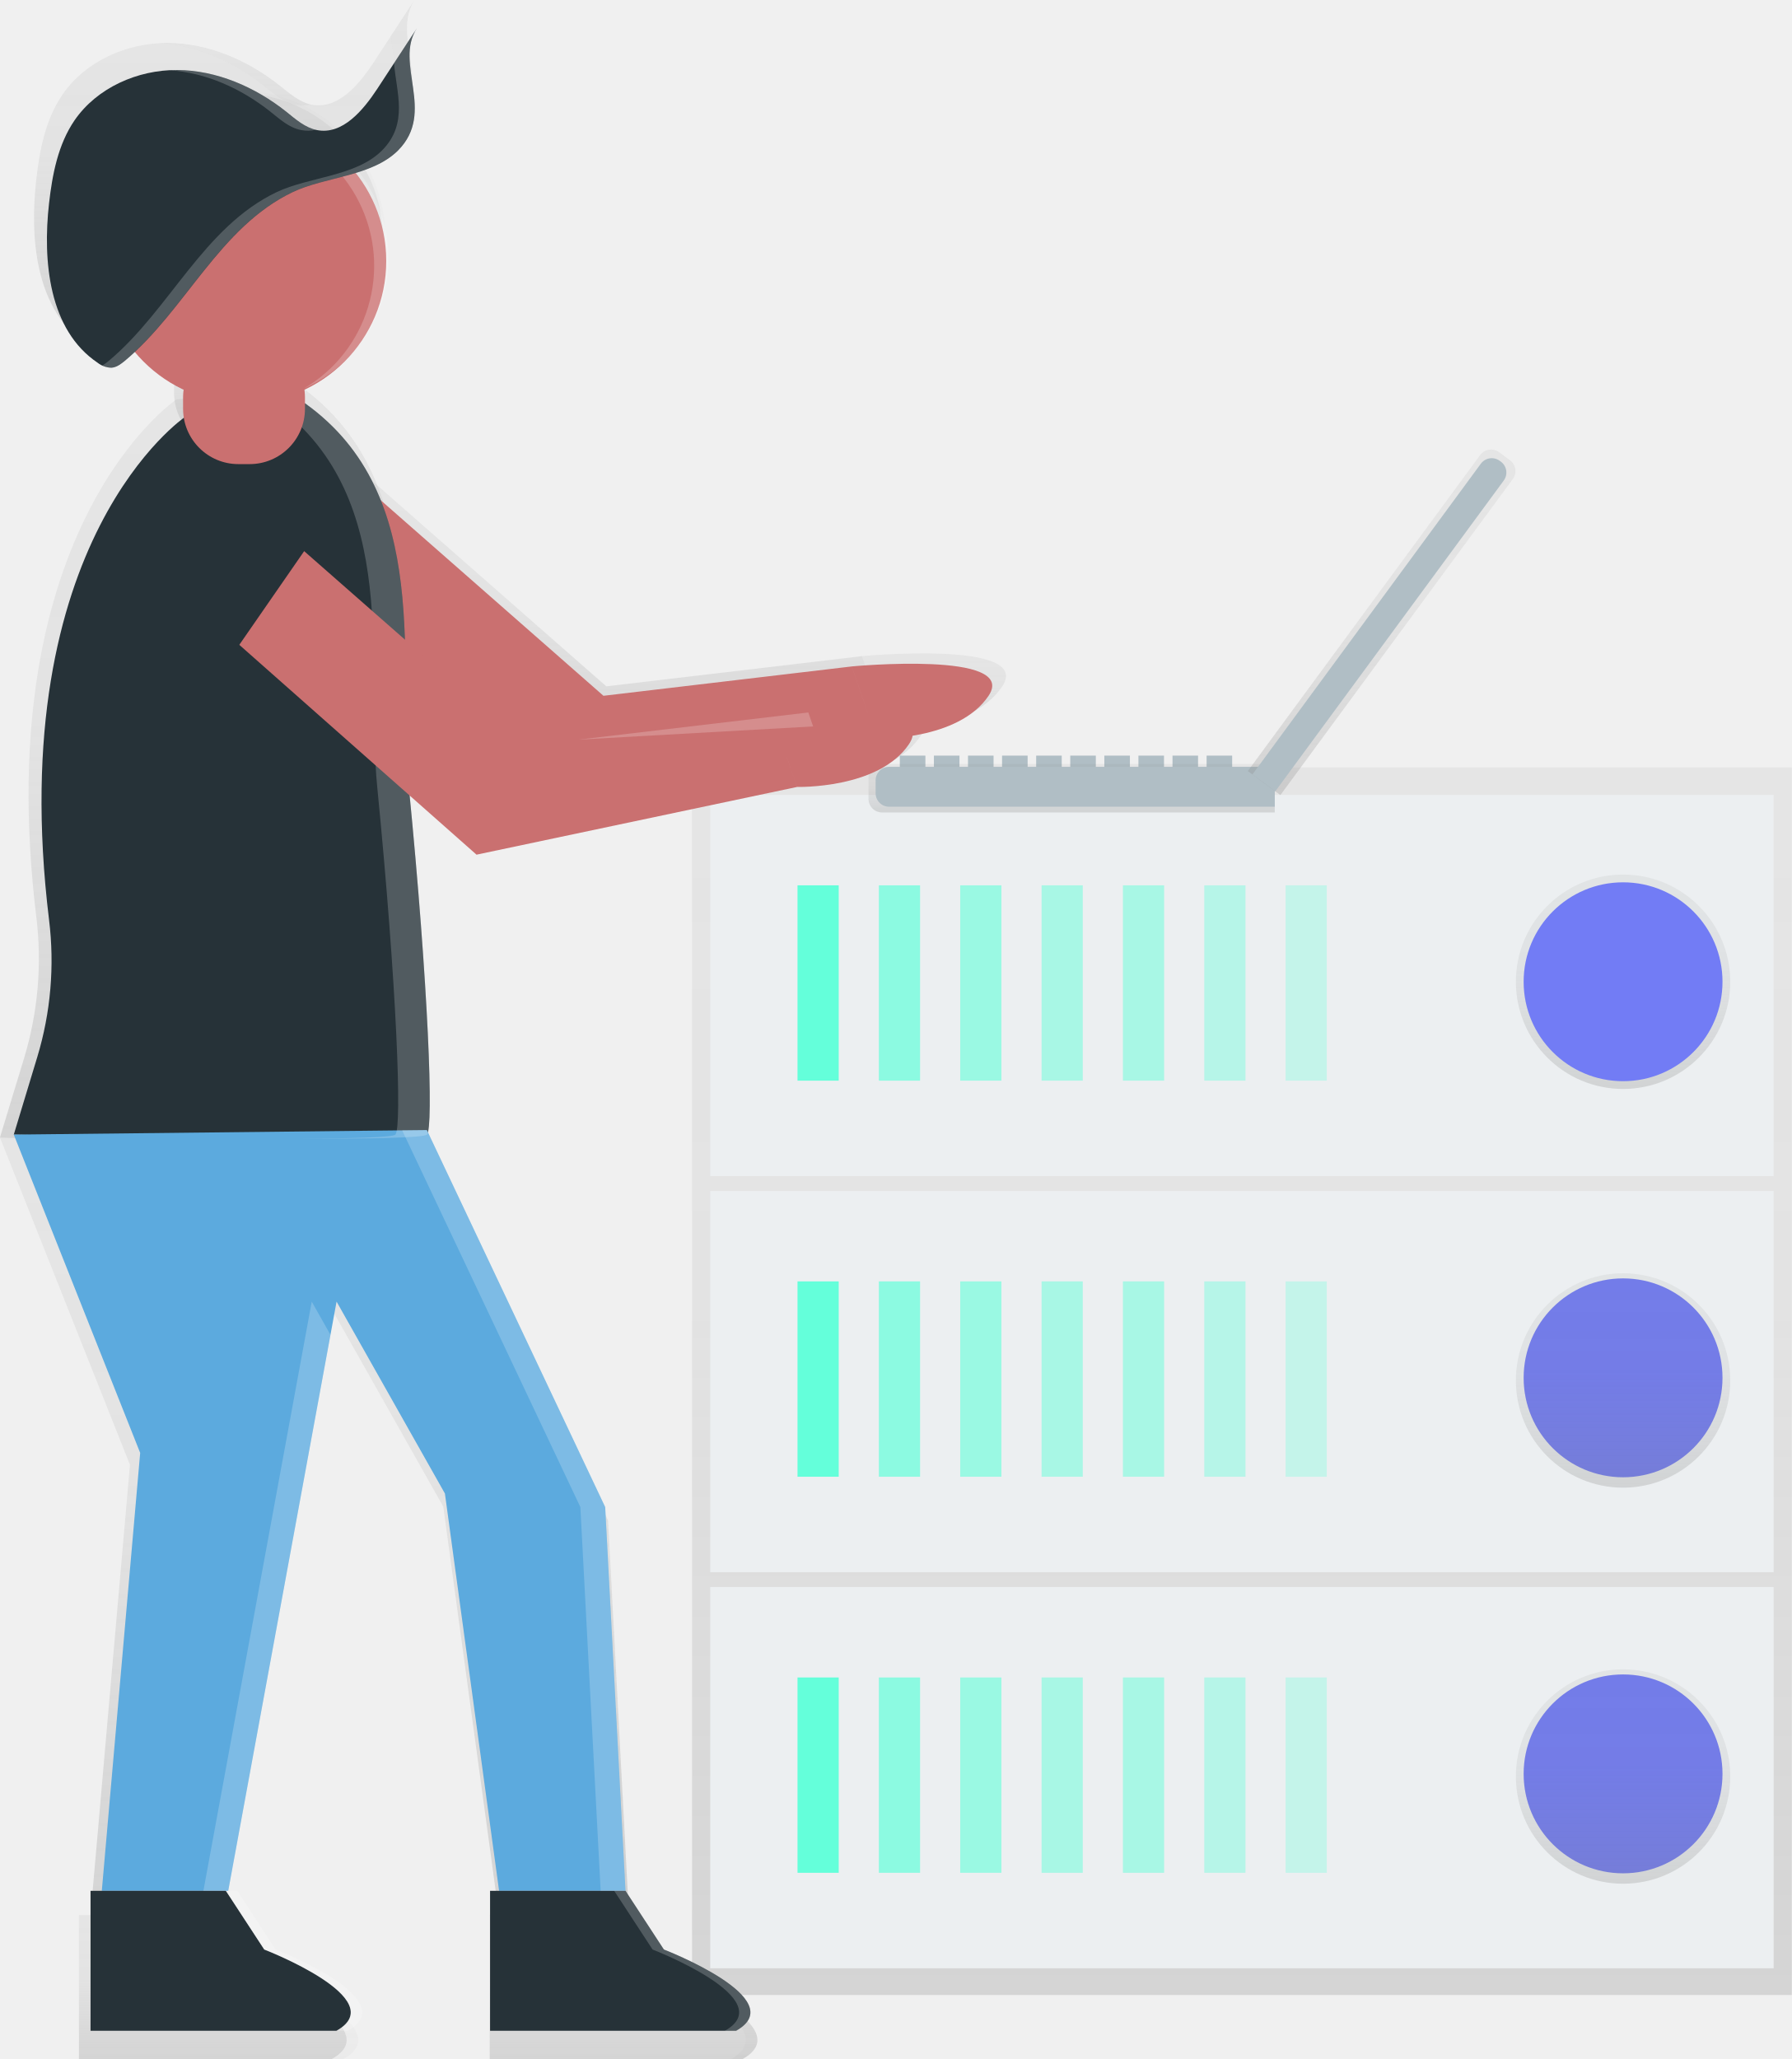
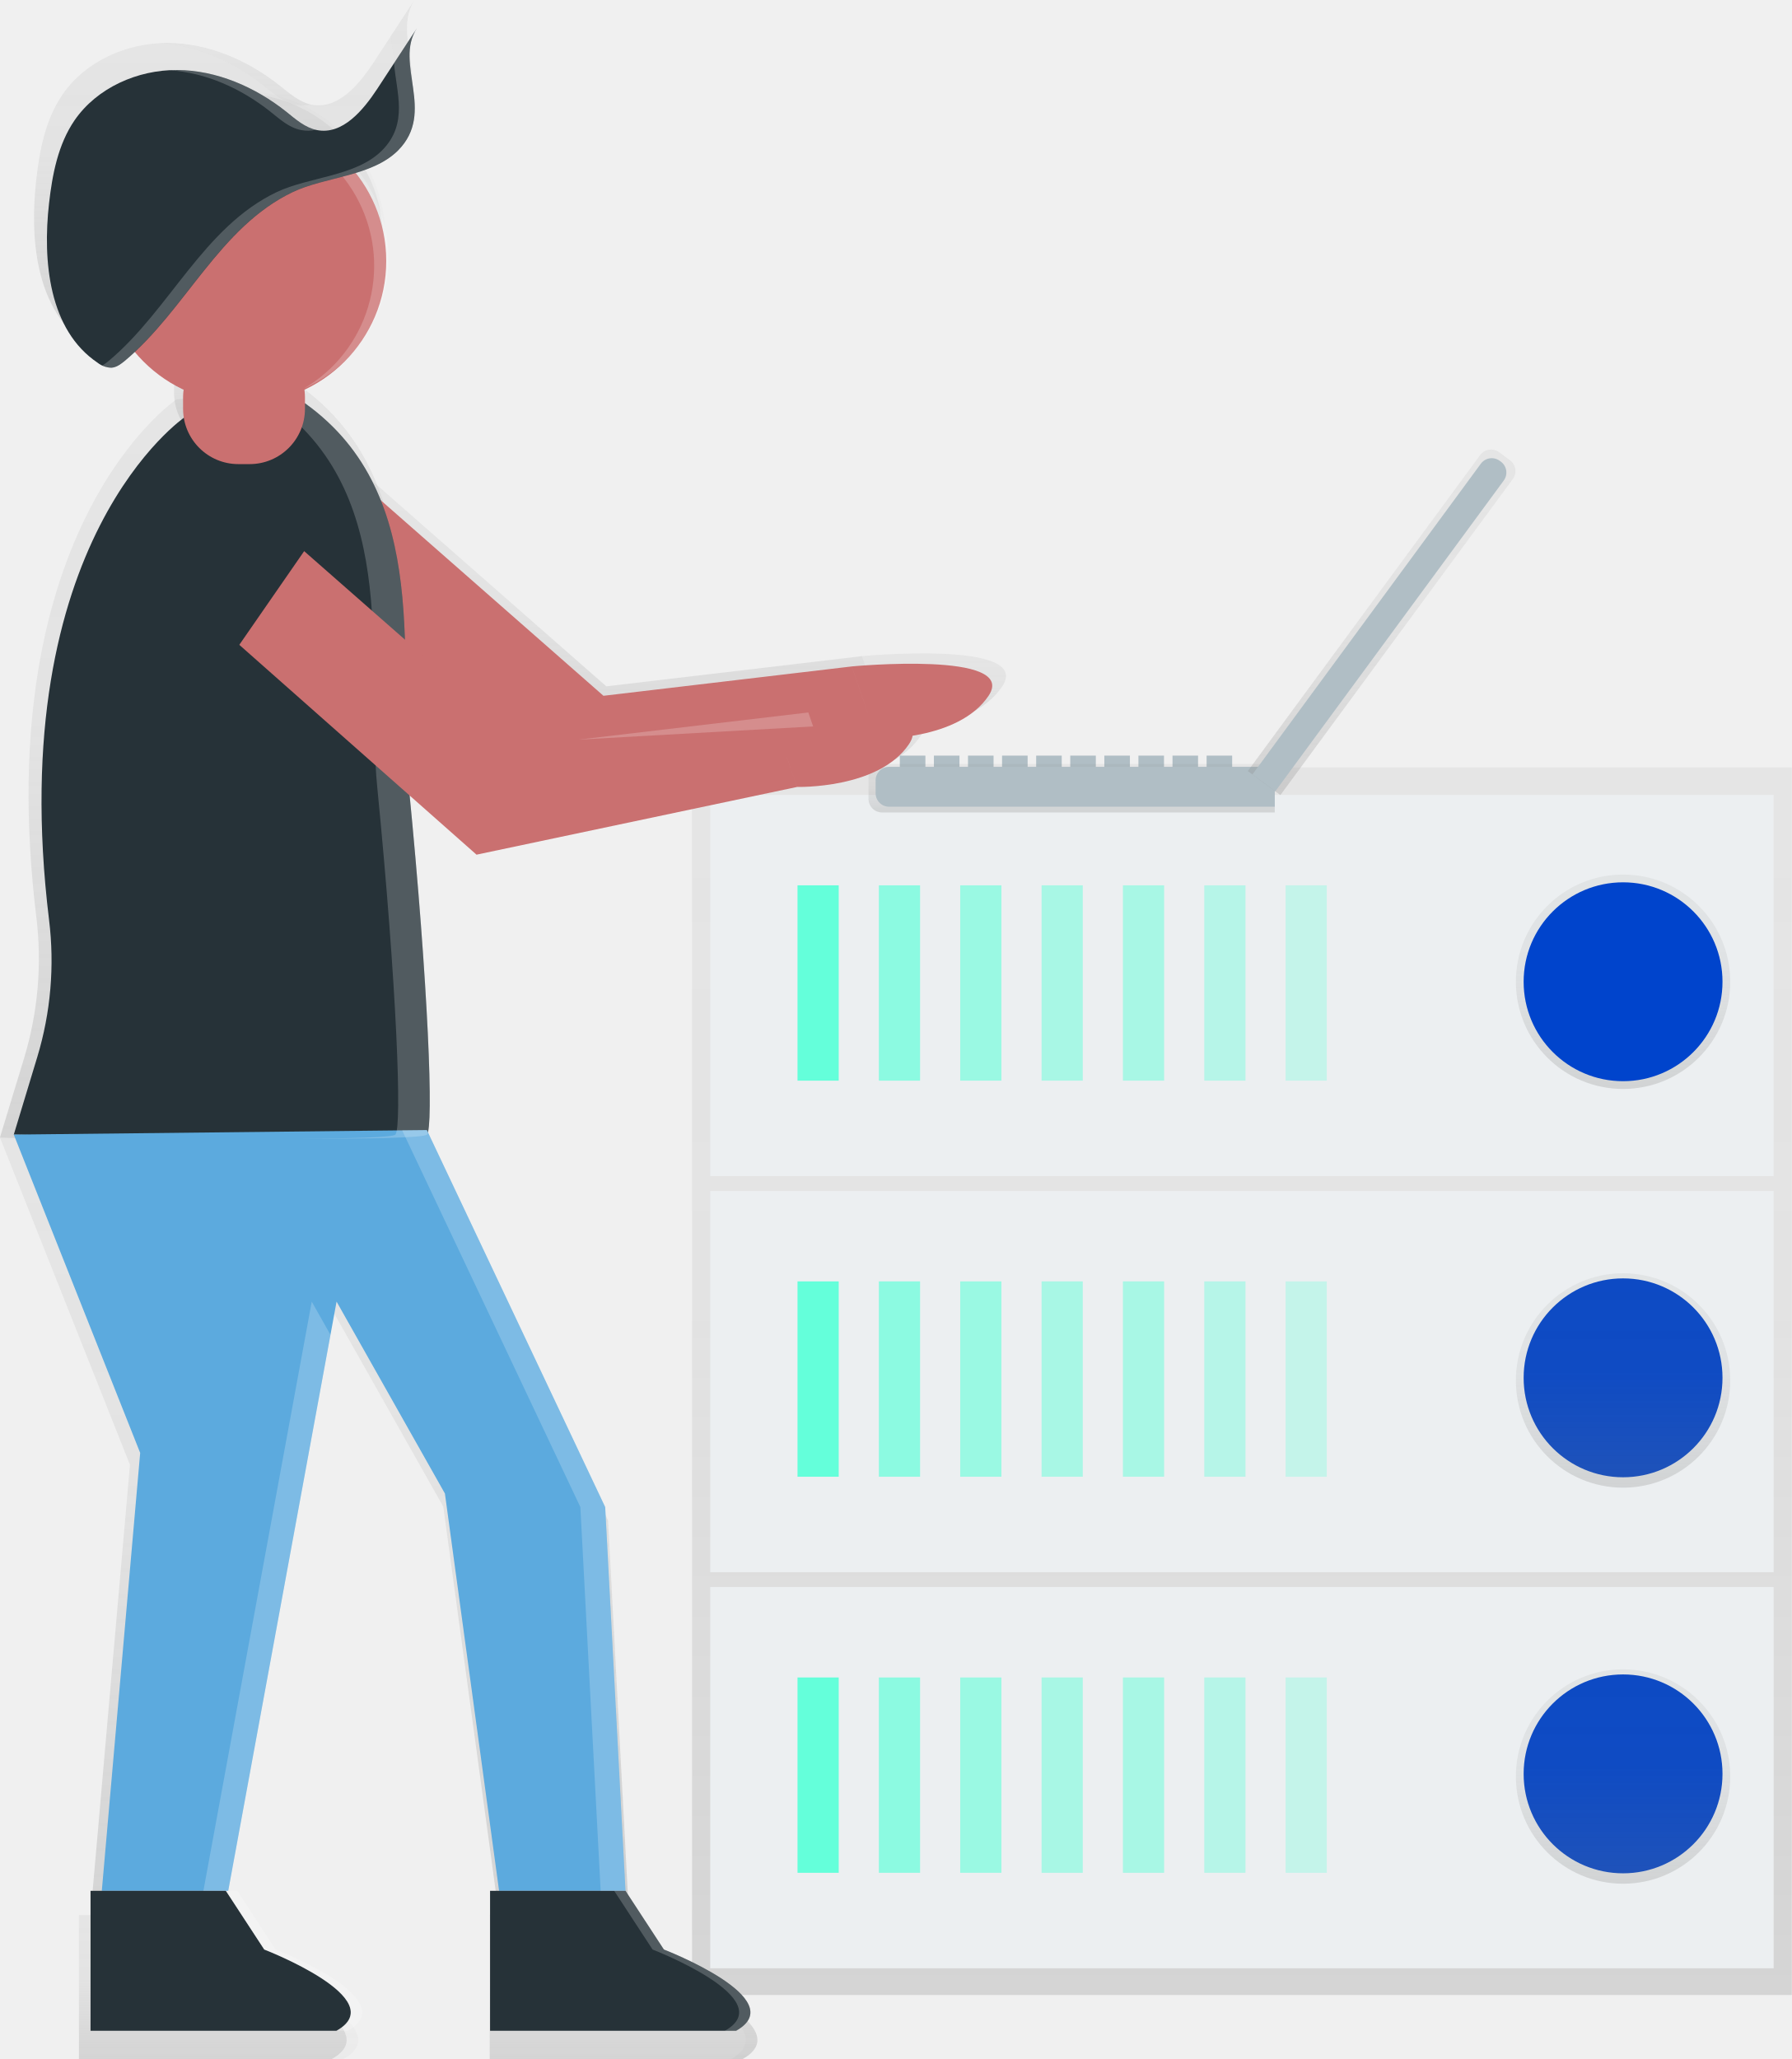
<svg xmlns="http://www.w3.org/2000/svg" xmlns:xlink="http://www.w3.org/1999/xlink" data-name="Layer 1" width="663.17" height="762" viewBox="0 0 663.17 762">
  <defs>
    <linearGradient id="a" x1="459.65" y1="738.32" x2="459.65" y2="284.02" gradientUnits="userSpaceOnUse">
      <stop offset="0" stop-color="gray" stop-opacity=".25" />
      <stop offset=".54" stop-color="gray" stop-opacity=".12" />
      <stop offset="1" stop-color="gray" stop-opacity=".1" />
    </linearGradient>
    <linearGradient id="b" x1="600.72" y1="403" x2="600.72" y2="323.66" xlink:href="#a" />
    <linearGradient id="c" x1="600.72" y1="550.56" x2="600.72" y2="471.22" xlink:href="#a" />
    <linearGradient id="d" x1="600.72" y1="697.13" x2="600.72" y2="617.79" xlink:href="#a" />
    <linearGradient id="e" x1="665.06" y1="369.67" x2="665.06" y2="351.79" xlink:href="#a" />
    <linearGradient id="f" x1="479.65" y1="365.1" x2="479.65" y2="234.63" xlink:href="#a" />
    <linearGradient id="g" x1="614.02" y1="339.34" x2="614.02" y2="310.82" xlink:href="#a" />
    <linearGradient id="h" x1="87.62" y1="142.68" x2="87.62" y2="34.45" xlink:href="#a" />
    <linearGradient id="i" x1="347.57" y1="491.51" x2="347.57" y2="211.68" xlink:href="#a" />
    <linearGradient id="j" x1="116.39" y1="708.74" x2="116.39" y2="419.27" xlink:href="#a" />
    <linearGradient id="k" x1="499.2" y1="831" x2="499.2" y2="777.74" xlink:href="#a" />
    <linearGradient id="l" x1="347.16" y1="831" x2="347.16" y2="777.74" xlink:href="#a" />
    <linearGradient id="m" x1="370.62" y1="206.37" x2="370.62" y2="102.59" xlink:href="#a" />
    <linearGradient id="n" x1="351.42" y1="198.2" x2="351.42" y2="69" xlink:href="#a" />
    <linearGradient id="o" x1="355.36" y1="108.01" x2="355.36" y2="84.91" xlink:href="#a" />
    <linearGradient id="p" x1="361.95" y1="198.2" x2="361.95" y2="69" xlink:href="#a" />
    <linearGradient id="q" x1="397.75" y1="491.51" x2="397.75" y2="211.68" xlink:href="#a" />
    <linearGradient id="r" x1="449.38" y1="383.47" x2="449.38" y2="253.01" xlink:href="#a" />
    <linearGradient id="s" x1="583.76" y1="357.71" x2="583.76" y2="329.2" xlink:href="#a" />
    <linearGradient id="t" x1="87.62" y1="165.87" x2="87.62" y2="119.49" xlink:href="#a" />
    <linearGradient id="u" x1="96.33" y1="708.74" x2="96.33" y2="484.55" xlink:href="#a" />
    <linearGradient id="v" x1="190.29" y1="708.74" x2="190.29" y2="419.27" xlink:href="#a" />
    <linearGradient id="w" x1="522.82" y1="831" x2="522.82" y2="777.74" xlink:href="#a" />
    <linearGradient id="x" x1="375.07" y1="831" x2="375.07" y2="777.74" xlink:href="#a" />
    <linearGradient id="y" x1="259.45" y1="270.72" x2="259.45" y2="260.36" xlink:href="#a" />
    <linearGradient id="z" x1="82.08" y1="254.09" x2="82.08" y2="165.45" xlink:href="#a" />
    <linearGradient id="A" x1="779.72" y1="363.2" x2="779.72" y2="235.39" xlink:href="#a" />
  </defs>
  <path fill="#b0bec5" d="M333.04 279.64h9.46v6.31h-9.46zm12.61 0h9.46v6.31h-9.46zm12.62 0h9.46v6.31h-9.46zm12.61 0h9.46v6.31h-9.46zm12.62 0h9.46v6.31h-9.46zm12.62 0h9.46v6.31h-9.46zm12.61 0h9.46v6.31h-9.46zm12.62 0h9.46v6.31h-9.46zm12.61 0h9.46v6.31h-9.46zm12.62 0h9.46v6.31h-9.46z" />
  <path fill="url(#a)" d="M256.14 284.02h407.03v454.29H256.14z" />
  <path fill="#eceff1" d="M262.87 587.33h393.58v141.09H262.87z" />
  <path fill="#64ffda" d="M295.17 620.8h15.25v72.29h-15.25z" />
  <path fill="#64ffda" d="M325.28 620.8h15.25v72.29h-15.25z" opacity=".7" />
  <path fill="#64ffda" d="M355.39 620.8h15.25v72.29h-15.25z" opacity=".6" />
  <path fill="#64ffda" d="M385.5 620.8h15.25v72.29H385.5zm30.11 0h15.25v72.29h-15.25z" opacity=".5" />
  <path fill="#64ffda" d="M445.72 620.8h15.25v72.29h-15.25z" opacity=".4" />
  <path fill="#64ffda" d="M475.82 620.8h15.25v72.29h-15.25z" opacity=".3" />
-   <circle cx="600.72" cy="656.48" r="36.8" fill="#727cf5" />
+   <circle cx="600.72" cy="656.48" r="36.8" fill="#0044cc" />
  <path fill="#eceff1" d="M262.87 440.75h393.58v141.09H262.87z" />
  <path fill="#64ffda" d="M295.17 474.22h15.25v72.29h-15.25z" />
  <path fill="#64ffda" d="M325.28 474.22h15.25v72.29h-15.25z" opacity=".7" />
  <path fill="#64ffda" d="M355.39 474.22h15.25v72.29h-15.25z" opacity=".6" />
  <path fill="#64ffda" d="M385.5 474.22h15.25v72.29H385.5zm30.11 0h15.25v72.29h-15.25z" opacity=".5" />
  <path fill="#64ffda" d="M445.72 474.22h15.25v72.29h-15.25z" opacity=".4" />
  <path fill="#64ffda" d="M475.82 474.22h15.25v72.29h-15.25z" opacity=".3" />
-   <circle cx="600.72" cy="509.91" r="36.8" fill="#727cf5" />
+   <circle cx="600.72" cy="509.91" r="36.8" fill="#0044cc" />
  <path fill="#eceff1" d="M262.87 294.18h393.58v141.09H262.87z" />
  <path fill="#64ffda" d="M295.17 327.64h15.25v72.29h-15.25z" />
  <path fill="#64ffda" d="M325.28 327.64h15.25v72.29h-15.25z" opacity=".7" />
  <path fill="#64ffda" d="M355.39 327.64h15.25v72.29h-15.25z" opacity=".6" />
  <path fill="#64ffda" d="M385.5 327.64h15.25v72.29H385.5zm30.11 0h15.25v72.29h-15.25z" opacity=".5" />
  <path fill="#64ffda" d="M445.72 327.64h15.25v72.29h-15.25z" opacity=".4" />
  <path fill="#64ffda" d="M475.82 327.64h15.25v72.29h-15.25z" opacity=".3" />
  <circle cx="600.72" cy="363.33" r="39.67" fill="url(#b)" />
  <circle cx="600.72" cy="510.89" r="39.67" fill="url(#c)" />
  <circle cx="600.72" cy="657.46" r="39.67" fill="url(#d)" />
-   <circle cx="600.72" cy="363.33" r="36.8" fill="#727cf5" />
+   <circle cx="600.72" cy="363.33" r="36.8" fill="#0044cc" />
  <path d="M740.22 369.67H594.86a5 5 0 0 1-5-5v-7.92a5 5 0 0 1 5-5h145.36z" transform="translate(-268.41 -69)" fill="url(#e)" />
  <path d="M471.81 298.56H329.08a5 5 0 0 1-5-5v-4.77a5 5 0 0 1 5-5h142.73z" fill="#b0bec5" />
  <path d="M369.8 272.22l105 92.88 122-25.77-9.45-27.49L492.81 323l-94.59-83a21.49 21.49 0 0 0-31.72 3.74 21.49 21.49 0 0 0 3.3 28.48z" transform="translate(-268.41 -69)" fill="url(#f)" />
  <path d="M596.74 339.33s31.12.86 42.62-16.32-52.07-11.17-52.07-11.17z" transform="translate(-268.41 -69)" fill="url(#g)" />
  <circle cx="87.62" cy="88.56" r="54.12" fill="url(#h)" />
  <path d="M333.7 216.83s-69.5 46.8-51.85 191.48a126.66 126.66 0 0 1-4.46 52.07l-9 29.6s152.9 3.44 157.19 0c2.66-2.13.59-56.65-6.87-132.28-4.57-46.33 9.76-110.78-39.51-146z" transform="translate(-268.41 -69)" fill="url(#i)" />
  <path fill="url(#j)" d="M157.19 419.27l67.86 143.45 7.73 146.02h-48.1l-20.62-151.18-41.23-73.01L81.6 708.74H33.5L48.1 542.1 0 420.99l157.19-1.72z" />
  <path d="M501.2 777.74l14.6 22.33s49 18.9 27.49 30.92h-93.63v-53.25z" transform="translate(-268.41 -69)" fill="url(#k)" />
  <path d="M349.16 777.74l14.6 22.33s49 18.9 27.49 30.92h-93.63v-53.25z" transform="translate(-268.41 -69)" fill="url(#l)" />
  <path d="M356.89 102.59a53.85 53.85 0 0 0-26.66 7 54.11 54.11 0 0 1 48.17 96.75 54.12 54.12 0 0 0-21.51-103.78z" transform="translate(-268.41 -69)" fill="url(#m)" opacity=".2" />
  <path d="M421.82 69l-15.06 23c-5.41 8.27-13.27 17.66-23 15.74-4.52-.89-8.14-4.15-11.75-7-11.81-9.38-26.42-15.74-41.5-15.83s-30.51 6.7-39 19.15c-6.29 9.19-8.46 20.53-9.7 31.59-2.49 22.12 0 48.23 18.47 60.65a8.68 8.68 0 0 0 5.24 1.89c2-.13 3.62-1.4 5.12-2.66 23.12-19.37 36-50.87 63.84-64.17 12.29-5.86 30.17-5.91 40.08-15.87 14.6-14.64-1.56-33.02 7.26-46.49z" transform="translate(-268.41 -69)" fill="url(#n)" />
  <g opacity=".2">
    <path d="M366 100.74c3.61 2.87 7.22 6.13 11.75 7a13 13 0 0 0 5.56-.11c-4.31-1-7.8-4.15-11.29-6.91-11.81-9.38-26.42-15.74-41.5-15.83-1.06 0-2.11 0-3.17.09 14.1.83 27.65 7.02 38.65 15.76z" transform="translate(-268.41 -69)" fill="url(#o)" />
    <path d="M421.82 69l-8.69 13.29c.83 10.93 5.63 23-4.55 33.2-9.92 10-27.8 10-40.08 15.87-27.87 13.3-40.73 44.81-63.84 64.17a16.5 16.5 0 0 1-2.56 1.84 6.71 6.71 0 0 0 3.45.82c2-.13 3.62-1.4 5.12-2.66 23.12-19.37 36-50.87 63.84-64.17 12.29-5.86 30.17-5.91 40.08-15.87 14.57-14.64-1.59-33.02 7.23-46.49z" transform="translate(-268.41 -69)" fill="url(#p)" />
  </g>
  <path d="M418.74 357.71c-4.57-46.33 9.76-110.78-39.51-146l-10.43 1.18c47.35 35.48 33.4 99 37.92 144.84 7.46 75.63 9.54 130.15 6.87 132.28-1.31 1-16.44 1.46-36.83 1.52 26.23.07 47.3-.27 48.86-1.52 2.65-2.15.57-56.67-6.88-132.3z" transform="translate(-268.41 -69)" fill="url(#q)" opacity=".2" />
  <path d="M339.54 290.59l105 92.88 122-25.77-9.54-27.48-94.49 11.17-94.59-83a21.49 21.49 0 0 0-31.72 3.74 21.49 21.49 0 0 0 3.34 28.46z" transform="translate(-268.41 -69)" fill="url(#r)" />
  <path d="M566.48 357.71s31.12.86 42.62-16.32-52.1-11.17-52.1-11.17z" transform="translate(-268.41 -69)" fill="url(#s)" />
  <rect x="64.42" y="119.49" width="46.38" height="46.38" rx="20.47" ry="20.47" fill="url(#t)" />
  <g opacity=".2">
    <path fill="url(#u)" d="M113.38 484.55L72.15 708.74h9.45l38.91-211.57-7.13-12.62z" />
    <path fill="url(#v)" d="M225.05 562.72l-67.86-143.45-9.4.1 67.81 143.35 7.73 146.02h9.45l-7.73-146.02z" />
  </g>
  <path d="M515.8 800.08l-14.6-22.33h-4.3l14.6 22.33S560.47 819 539 831h4.29c21.47-12-27.49-30.92-27.49-30.92z" transform="translate(-268.41 -69)" fill="url(#w)" opacity=".2" />
  <path d="M368.06 800.08l-14.6-22.33h-4.29l14.6 22.33s49 18.9 27.49 30.92h4.29c21.45-12-27.49-30.92-27.49-30.92z" transform="translate(-268.41 -69)" fill="url(#x)" opacity=".2" />
  <path fill="url(#y)" d="M304.19 265.68l-1.83-5.32-87.65 10.36 89.48-5.04z" opacity=".2" />
  <path fill="url(#z)" d="M43.17 220.58l29.19-55.13L121 183.83l-48.64 70.26-29.19-33.51z" />
  <path d="M103.72 208.09l102.09 90.34 118.63-25.06-9.19-26.73-91.9 10.86-92-80.76a20.9 20.9 0 0 0-30.85 3.64 20.9 20.9 0 0 0 3.22 27.71zm220.72 65.27s30.27.84 41.45-15.87-50.64-10.86-50.64-10.86z" fill="#ca7070" />
  <circle cx="90.32" cy="96.58" r="52.63" fill="#ca7070" />
  <path d="M68.59 154.22S.99 199.74 18.16 340.46a123.19 123.19 0 0 1-4.34 50.65L5.1 419.9s148.71 3.34 152.89 0c2.59-2.07.57-55.1-6.68-128.66-4.44-45.06 9.49-107.75-38.43-142z" fill="#263238" />
  <path fill="#5caade" d="M157.99 418.22l66 139.52 7.51 142.02h-46.78l-20.05-147.03-40.1-71.02-40.1 218.05H37.68l14.2-162.07L5.1 419.89l152.89-1.67z" />
  <path d="M231.51 699.76l14.2 21.72s47.62 18.38 26.73 30.08h-91.06v-51.8zm-147.92 0l14.2 21.72s47.62 18.38 26.73 30.08H33.51v-51.8z" fill="#263238" />
  <path d="M91.16 43.11a52.37 52.37 0 0 0-25.93 6.84A52.63 52.63 0 0 1 112.08 144 52.64 52.64 0 0 0 91.16 43.07z" fill="#fff" opacity=".2" />
  <path d="M154.3 10.44l-14.64 22.39c-5.26 8-12.9 17.17-22.33 15.31-4.4-.87-7.91-4-11.42-6.83-11.5-9.12-25.7-15.31-40.32-15.4s-29.67 6.52-38 18.62c-6.11 8.93-8.22 20-9.44 30.73-2.42 21.51 0 46.91 18 59a8.45 8.45 0 0 0 5.09 1.83c1.9-.13 3.52-1.36 5-2.59 22.48-18.83 35-49.48 62.1-62.41 11.95-5.7 29.34-5.75 39-15.43 14.11-14.24-1.61-32.12 6.96-45.22z" fill="#263238" />
  <path d="M100.05 41.31c3.51 2.79 7 6 11.42 6.83a12.69 12.69 0 0 0 5.41-.1c-4.19-1-7.59-4-11-6.72C94.41 32.19 80.21 26 65.59 25.91c-1 0-2.05 0-3.08.09 13.63.79 26.78 6.76 37.54 15.31zm54.25-30.87l-8.46 12.93c.8 10.63 5.48 22.34-4.43 32.29-9.65 9.68-27 9.73-39 15.43-27.11 12.93-39.61 43.58-62.1 62.41a16 16 0 0 1-2.49 1.79 6.52 6.52 0 0 0 3.35.8c1.9-.13 3.52-1.36 5-2.59 22.48-18.83 35-49.48 62.1-62.41 11.95-5.7 29.34-5.75 39-15.43 14.18-14.24-1.54-32.12 7.03-45.22zm-2.99 280.79c-4.44-45.06 9.49-107.75-38.43-142l-10.14 1.15c46.05 34.51 32.48 96.31 36.88 140.88 7.25 73.56 9.27 126.59 6.68 128.66-1.27 1-16 1.42-35.82 1.48 25.52.07 46-.27 47.52-1.48 2.59-2.1.59-55.12-6.69-128.69z" opacity=".2" fill="#fff" />
  <path d="M74.28 226l102.09 90.3L295 291.24l-9.19-26.73-91.9 10.86-92-80.76a20.9 20.9 0 0 0-30.85 3.64A20.9 20.9 0 0 0 74.28 226zM295 291.23s30.27.84 41.45-15.87-50.64-10.86-50.64-10.86z" fill="#ca7070" />
  <rect x="67.76" y="126.65" width="45.11" height="45.11" rx="20.47" ry="20.47" fill="#ca7070" />
  <path d="M115.38 481.71l-40.1 218.05h9.19l37.84-205.77-6.93-12.28zm108.61 76.03l-66-139.52-9.15.1 65.96 139.42 7.51 142.02h9.19l-7.51-142.02zm21.72 163.75l-14.2-21.72h-4.18l14.2 21.72s47.62 18.38 26.73 30.08h4.18c20.89-11.7-26.73-30.08-26.73-30.08zm-143.69 0l-14.2-21.72h-4.23l14.2 21.72s47.62 18.38 26.73 30.08h4.18c20.89-11.7-26.68-30.08-26.68-30.08zm198.93-452.65l-1.77-5.17-85.25 10.07 87.02-4.9z" opacity=".2" fill="#fff" />
  <path fill="#263238" d="M47.09 224.97l28.38-53.61 47.31 17.87-47.31 68.33-28.38-32.59z" />
  <path d="M730.24 354.36l86-116.94a5 5 0 0 1 7-1.06l4 2.95a5 5 0 0 1 1.06 7l-86 116.94z" transform="translate(-268.41 -69)" fill="url(#A)" />
  <path d="M463.54 286.61l84.54-115a5 5 0 0 1 7-1.06l.41.3a5 5 0 0 1 1.06 7l-84.54 115z" fill="#b0bec5" />
</svg>
